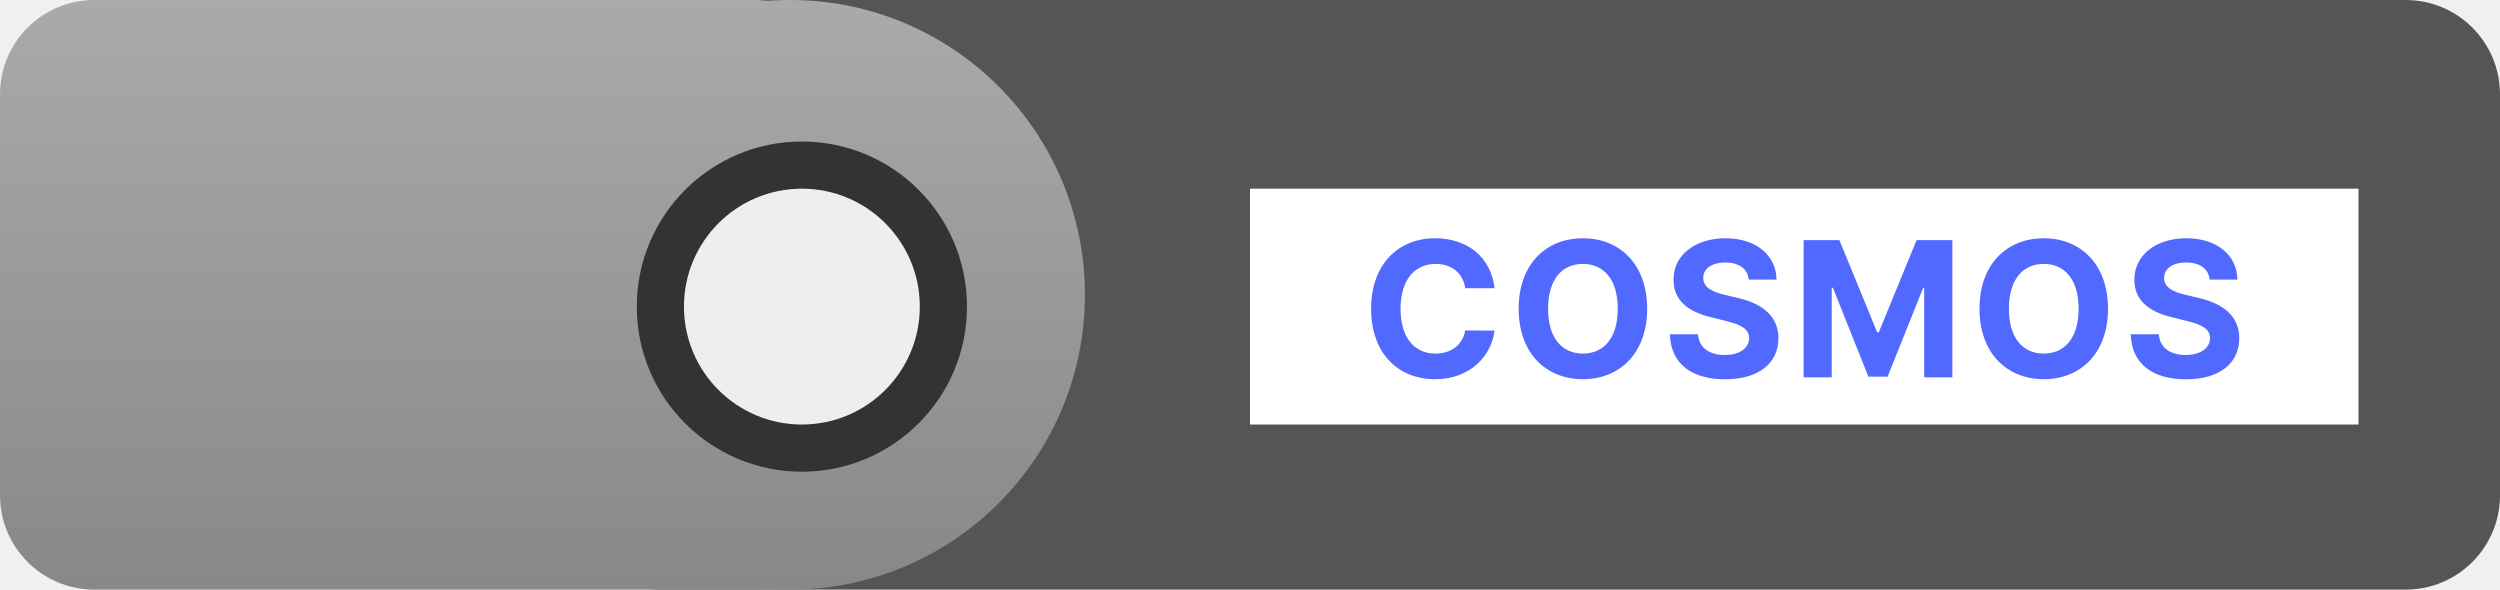
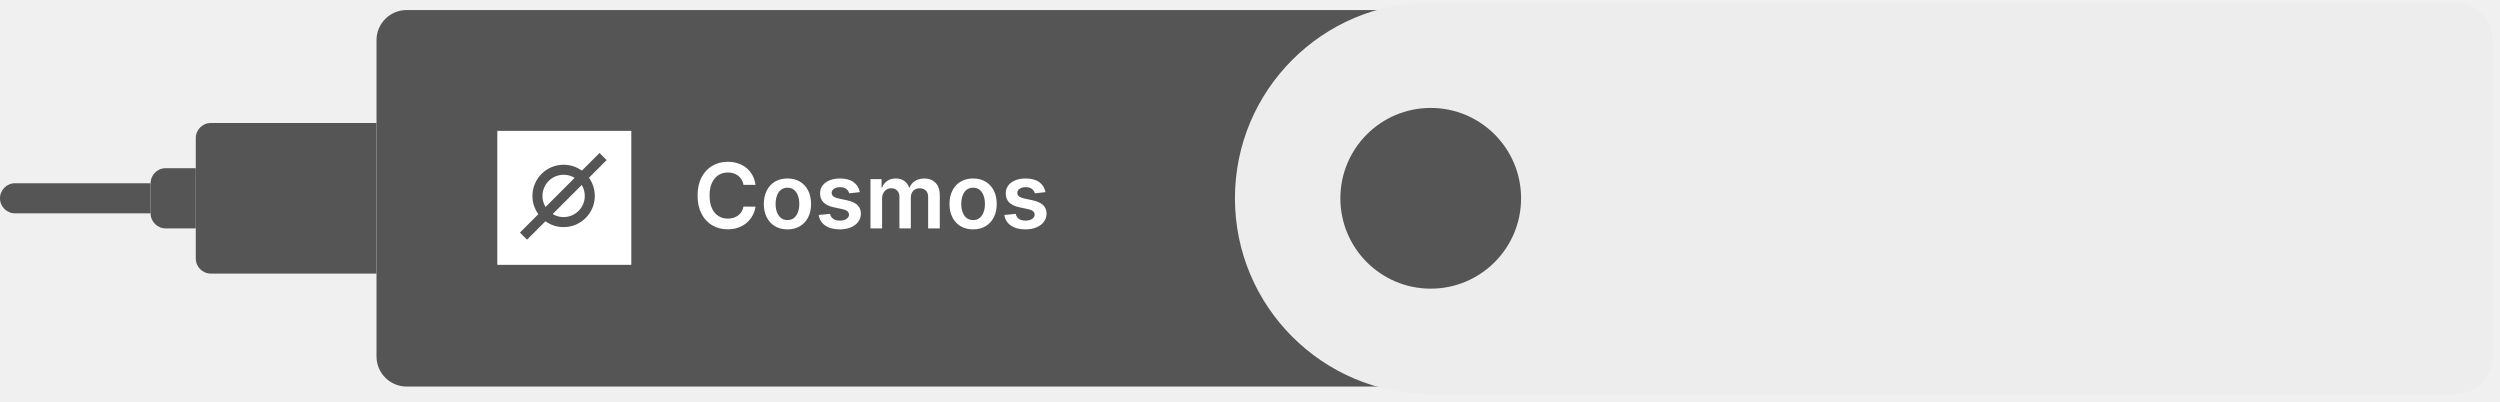
- <svg xmlns="http://www.w3.org/2000/svg" width="106" height="25" viewBox="0 0 106 25" fill="none">
-   <rect x="24" width="82" height="25" rx="4" fill="#555555" />
-   <rect x="53" y="8" width="47" height="10" fill="white" />
-   <path d="M63.371 12.219C63.209 10.875 62.192 10.102 60.846 10.102C59.309 10.102 58.135 11.188 58.135 13.091C58.135 14.989 59.289 16.079 60.846 16.079C62.337 16.079 63.238 15.088 63.371 14.017L62.127 14.011C62.01 14.633 61.522 14.992 60.866 14.992C59.982 14.992 59.383 14.335 59.383 13.091C59.383 11.881 59.974 11.19 60.874 11.19C61.547 11.19 62.033 11.579 62.127 12.219H63.371ZM69.84 13.091C69.84 11.188 68.658 10.102 67.115 10.102C65.564 10.102 64.391 11.188 64.391 13.091C64.391 14.986 65.564 16.079 67.115 16.079C68.658 16.079 69.84 14.994 69.84 13.091ZM68.593 13.091C68.593 14.324 68.007 14.992 67.115 14.992C66.221 14.992 65.638 14.324 65.638 13.091C65.638 11.858 66.221 11.19 67.115 11.19C68.007 11.19 68.593 11.858 68.593 13.091ZM74.147 11.855H75.326C75.309 10.818 74.457 10.102 73.162 10.102C71.886 10.102 70.951 10.807 70.957 11.864C70.954 12.722 71.559 13.213 72.542 13.449L73.176 13.608C73.809 13.761 74.162 13.943 74.164 14.335C74.162 14.761 73.758 15.051 73.133 15.051C72.494 15.051 72.034 14.756 71.994 14.173H70.804C70.835 15.432 71.736 16.082 73.147 16.082C74.568 16.082 75.403 15.403 75.406 14.338C75.403 13.369 74.673 12.855 73.662 12.628L73.139 12.503C72.633 12.386 72.21 12.199 72.218 11.781C72.218 11.406 72.551 11.131 73.153 11.131C73.741 11.131 74.102 11.398 74.147 11.855ZM76.473 10.182V16H77.666V12.199H77.715L79.221 15.972H80.033L81.539 12.213H81.587V16H82.78V10.182H81.263L79.661 14.091H79.593L77.99 10.182H76.473ZM89.38 13.091C89.38 11.188 88.198 10.102 86.656 10.102C85.105 10.102 83.931 11.188 83.931 13.091C83.931 14.986 85.105 16.079 86.656 16.079C88.198 16.079 89.38 14.994 89.38 13.091ZM88.133 13.091C88.133 14.324 87.548 14.992 86.656 14.992C85.761 14.992 85.178 14.324 85.178 13.091C85.178 11.858 85.761 11.19 86.656 11.19C87.548 11.19 88.133 11.858 88.133 13.091ZM93.688 11.855H94.867C94.85 10.818 93.997 10.102 92.702 10.102C91.426 10.102 90.492 10.807 90.497 11.864C90.495 12.722 91.1 13.213 92.083 13.449L92.716 13.608C93.35 13.761 93.702 13.943 93.705 14.335C93.702 14.761 93.299 15.051 92.674 15.051C92.034 15.051 91.574 14.756 91.534 14.173H90.344C90.375 15.432 91.276 16.082 92.688 16.082C94.108 16.082 94.943 15.403 94.946 14.338C94.943 13.369 94.213 12.855 93.202 12.628L92.679 12.503C92.174 12.386 91.75 12.199 91.759 11.781C91.759 11.406 92.091 11.131 92.693 11.131C93.281 11.131 93.642 11.398 93.688 11.855Z" fill="#5269FF" />
-   <rect width="36" height="25" rx="4" fill="url(#paint0_linear)" />
-   <circle cx="33.5" cy="12.5" r="12.5" fill="url(#paint1_linear)" />
-   <circle cx="34" cy="13" r="7" fill="#333333" />
-   <circle cx="34" cy="13" r="5" fill="#EEEEEE" />
-   <defs>
-     <linearGradient id="paint0_linear" x1="18" y1="0" x2="18" y2="25" gradientUnits="userSpaceOnUse">
-       <stop stop-color="#AAAAAA" />
-       <stop offset="1" stop-color="#888888" />
-     </linearGradient>
-     <linearGradient id="paint1_linear" x1="33.5" y1="0" x2="33.5" y2="25" gradientUnits="userSpaceOnUse">
-       <stop stop-color="#AAAAAA" />
-       <stop offset="1" stop-color="#888888" />
-     </linearGradient>
-   </defs>
+ <svg xmlns="http://www.w3.org/2000/svg" width="249px" height="40px" viewBox="0 0 249 40" version="1.1">
+   <g id="Validator" stroke="none" stroke-width="1" fill="none" fill-rule="evenodd">
+     <g id="Popup_Connect1" transform="translate(-846, -625)">
+       <g id="Ledger2" transform="translate(846, 626)">
+         <path d="M40.5,0 L161.25,0 L161.25,0 L161.25,37.5 L40.5,37.5 C38.843,37.5 37.5,36.157 37.5,34.5 L37.5,3 C37.5,1.343 38.843,3.04359188e-16 40.5,0 Z" id="Rectangle" fill="#555555" />
+         <path d="M244.5,0 C246.157,-3.04359188e-16 247.5,1.343 247.5,3 L247.5,34.5 C247.5,36.157 246.157,37.5 244.5,37.5 L142.5,37.5 C132.145,37.5 123.75,29.105 123.75,18.75 C123.75,8.395 132.145,0 142.5,0 L142.5,0 L244.5,0 Z" id="Combined-Shape" stroke="#EDEDED" stroke-width="1.5" fill="#EDEDED" />
+         <circle id="Oval" fill="#555555" cx="142.5" cy="18.75" r="9" />
+         <path d="M21,11.25 L37.5,11.25 L37.5,11.25 L37.5,26.25 L21,26.25 C20.172,26.25 19.5,25.578 19.5,24.75 L19.5,12.75 C19.5,11.922 20.172,11.25 21,11.25 Z" id="Rectangle" fill="#555555" />
+         <path d="M16.5,15.75 L19.5,15.75 L19.5,15.75 L19.5,21.75 L16.5,21.75 C15.672,21.75 15,21.078 15,20.25 L15,17.25 C15,16.422 15.672,15.75 16.5,15.75 Z" id="Rectangle" fill="#555555" />
+         <path d="M1.5,17.25 L15,17.25 L15,17.25 L15,20.25 L1.5,20.25 C0.672,20.25 1.01453063e-16,19.578 0,18.75 C-1.01453063e-16,17.922 0.672,17.25 1.5,17.25 Z" id="Rectangle" fill="#555555" />
+         <g id="cosmos-plain-copy" transform="translate(49.5, 12)">
+           <rect id="a5a36894-1795-476e-b00b-c9b04c2d4991" fill="#FFFFFF" fill-rule="nonzero" x="0.034" y="0.034" width="13.344" height="13.344" />
+           <circle id="Oval" stroke="#555555" cx="6.636" cy="6.514" r="2.607" />
+           <line x1="2.639" y1="10.519" x2="10.567" y2="2.591" id="Path" stroke="#555555" />
+         </g>
+         <path d="M75.248,17.413 L74.053,17.413 C74.019,17.217 73.956,17.043 73.864,16.89 C73.773,16.738 73.659,16.609 73.522,16.502 C73.386,16.396 73.231,16.315 73.057,16.261 C72.884,16.206 72.697,16.179 72.496,16.179 C72.141,16.179 71.825,16.268 71.55,16.446 C71.276,16.624 71.06,16.884 70.905,17.226 C70.749,17.568 70.672,17.985 70.672,18.477 C70.672,18.978 70.75,19.399 70.906,19.741 C71.063,20.083 71.278,20.341 71.552,20.515 C71.826,20.688 72.14,20.775 72.493,20.775 C72.689,20.775 72.873,20.749 73.045,20.697 C73.216,20.645 73.371,20.567 73.508,20.465 C73.645,20.363 73.762,20.237 73.856,20.088 C73.951,19.939 74.017,19.768 74.053,19.577 L75.248,19.583 C75.203,19.894 75.107,20.186 74.959,20.459 C74.811,20.732 74.618,20.972 74.379,21.18 C74.14,21.387 73.861,21.549 73.542,21.665 C73.222,21.781 72.867,21.839 72.477,21.839 C71.902,21.839 71.388,21.706 70.937,21.44 C70.485,21.174 70.129,20.789 69.869,20.286 C69.609,19.783 69.479,19.18 69.479,18.477 C69.479,17.772 69.61,17.169 69.873,16.667 C70.135,16.165 70.491,15.781 70.943,15.515 C71.395,15.248 71.906,15.115 72.477,15.115 C72.842,15.115 73.18,15.166 73.494,15.268 C73.807,15.371 74.086,15.52 74.331,15.718 C74.576,15.915 74.778,16.155 74.937,16.44 C75.095,16.724 75.199,17.049 75.248,17.413 Z M78.43,21.846 C77.95,21.846 77.535,21.74 77.183,21.529 C76.832,21.319 76.559,21.023 76.367,20.644 C76.174,20.265 76.077,19.822 76.077,19.315 C76.077,18.808 76.174,18.363 76.367,17.982 C76.559,17.6 76.832,17.304 77.183,17.093 C77.535,16.882 77.95,16.777 78.43,16.777 C78.909,16.777 79.324,16.882 79.676,17.093 C80.028,17.304 80.3,17.6 80.493,17.982 C80.685,18.363 80.782,18.808 80.782,19.315 C80.782,19.822 80.685,20.265 80.493,20.644 C80.3,21.023 80.028,21.319 79.676,21.529 C79.324,21.74 78.909,21.846 78.43,21.846 Z M78.436,20.919 C78.696,20.919 78.913,20.847 79.088,20.703 C79.263,20.559 79.393,20.366 79.479,20.123 C79.566,19.88 79.609,19.61 79.609,19.311 C79.609,19.011 79.566,18.739 79.479,18.495 C79.393,18.251 79.263,18.056 79.088,17.912 C78.913,17.767 78.696,17.694 78.436,17.694 C78.17,17.694 77.949,17.767 77.773,17.912 C77.597,18.056 77.466,18.251 77.38,18.495 C77.293,18.739 77.25,19.011 77.25,19.311 C77.25,19.61 77.293,19.88 77.38,20.123 C77.466,20.366 77.597,20.559 77.773,20.703 C77.949,20.847 78.17,20.919 78.436,20.919 Z M85.64,18.138 L84.585,18.254 C84.555,18.147 84.504,18.047 84.43,17.953 C84.357,17.859 84.258,17.784 84.134,17.726 C84.011,17.669 83.86,17.64 83.681,17.64 C83.44,17.64 83.238,17.692 83.075,17.797 C82.912,17.901 82.832,18.036 82.834,18.202 C82.832,18.345 82.884,18.461 82.992,18.551 C83.099,18.64 83.278,18.714 83.527,18.771 L84.365,18.95 C84.829,19.05 85.175,19.209 85.402,19.426 C85.629,19.644 85.743,19.928 85.745,20.28 C85.743,20.589 85.653,20.861 85.475,21.096 C85.297,21.332 85.051,21.516 84.735,21.648 C84.42,21.78 84.058,21.846 83.649,21.846 C83.048,21.846 82.564,21.72 82.198,21.467 C81.831,21.215 81.613,20.863 81.542,20.411 L82.671,20.302 C82.722,20.524 82.83,20.691 82.997,20.804 C83.163,20.917 83.379,20.973 83.645,20.973 C83.92,20.973 84.141,20.917 84.309,20.804 C84.476,20.691 84.56,20.551 84.56,20.385 C84.56,20.245 84.506,20.129 84.398,20.037 C84.291,19.945 84.124,19.875 83.898,19.826 L83.061,19.65 C82.59,19.552 82.241,19.387 82.015,19.153 C81.79,18.92 81.678,18.624 81.68,18.266 C81.678,17.964 81.76,17.701 81.928,17.479 C82.095,17.256 82.328,17.083 82.628,16.961 C82.927,16.838 83.273,16.777 83.665,16.777 C84.24,16.777 84.693,16.9 85.025,17.145 C85.356,17.39 85.561,17.721 85.64,18.138 Z M86.7,21.75 L86.7,16.841 L87.805,16.841 L87.805,17.675 L87.863,17.675 C87.965,17.394 88.135,17.174 88.371,17.015 C88.608,16.856 88.89,16.777 89.218,16.777 C89.55,16.777 89.831,16.857 90.06,17.018 C90.289,17.179 90.451,17.398 90.544,17.675 L90.596,17.675 C90.704,17.402 90.888,17.184 91.147,17.021 C91.406,16.858 91.713,16.777 92.069,16.777 C92.521,16.777 92.889,16.92 93.175,17.205 C93.46,17.491 93.603,17.907 93.603,18.455 L93.603,21.75 L92.443,21.75 L92.443,18.634 C92.443,18.329 92.362,18.106 92.2,17.964 C92.038,17.823 91.84,17.752 91.605,17.752 C91.326,17.752 91.109,17.839 90.952,18.012 C90.795,18.186 90.717,18.411 90.717,18.688 L90.717,21.75 L89.582,21.75 L89.582,18.586 C89.582,18.332 89.506,18.13 89.354,17.979 C89.202,17.827 89.003,17.752 88.758,17.752 C88.592,17.752 88.44,17.794 88.304,17.878 C88.168,17.962 88.059,18.08 87.978,18.233 C87.897,18.385 87.857,18.562 87.857,18.765 L87.857,21.75 L86.7,21.75 Z M96.92,21.846 C96.441,21.846 96.026,21.74 95.674,21.529 C95.322,21.319 95.05,21.023 94.857,20.644 C94.665,20.265 94.568,19.822 94.568,19.315 C94.568,18.808 94.665,18.363 94.857,17.982 C95.05,17.6 95.322,17.304 95.674,17.093 C96.026,16.882 96.441,16.777 96.92,16.777 C97.4,16.777 97.815,16.882 98.167,17.093 C98.519,17.304 98.791,17.6 98.984,17.982 C99.176,18.363 99.273,18.808 99.273,19.315 C99.273,19.822 99.176,20.265 98.984,20.644 C98.791,21.023 98.519,21.319 98.167,21.529 C97.815,21.74 97.4,21.846 96.92,21.846 Z M96.927,20.919 C97.187,20.919 97.404,20.847 97.579,20.703 C97.754,20.559 97.884,20.366 97.97,20.123 C98.057,19.88 98.1,19.61 98.1,19.311 C98.1,19.011 98.057,18.739 97.97,18.495 C97.884,18.251 97.754,18.056 97.579,17.912 C97.404,17.767 97.187,17.694 96.927,17.694 C96.661,17.694 96.439,17.767 96.264,17.912 C96.088,18.056 95.957,18.251 95.871,18.495 C95.784,18.739 95.741,19.011 95.741,19.311 C95.741,19.61 95.784,19.88 95.871,20.123 C95.957,20.366 96.088,20.559 96.264,20.703 C96.439,20.847 96.661,20.919 96.927,20.919 Z M104.131,18.138 L103.076,18.254 C103.046,18.147 102.995,18.047 102.921,17.953 C102.848,17.859 102.749,17.784 102.625,17.726 C102.502,17.669 102.351,17.64 102.172,17.64 C101.931,17.64 101.729,17.692 101.566,17.797 C101.403,17.901 101.322,18.036 101.325,18.202 C101.322,18.345 101.375,18.461 101.483,18.551 C101.59,18.64 101.769,18.714 102.018,18.771 L102.856,18.95 C103.32,19.05 103.666,19.209 103.893,19.426 C104.12,19.644 104.234,19.928 104.236,20.28 C104.234,20.589 104.144,20.861 103.966,21.096 C103.788,21.332 103.542,21.516 103.226,21.648 C102.911,21.78 102.549,21.846 102.14,21.846 C101.539,21.846 101.055,21.72 100.689,21.467 C100.322,21.215 100.104,20.863 100.033,20.411 L101.162,20.302 C101.213,20.524 101.321,20.691 101.488,20.804 C101.654,20.917 101.87,20.973 102.136,20.973 C102.411,20.973 102.632,20.917 102.8,20.804 C102.967,20.691 103.05,20.551 103.05,20.385 C103.05,20.245 102.997,20.129 102.889,20.037 C102.781,19.945 102.615,19.875 102.389,19.826 L101.552,19.65 C101.081,19.552 100.732,19.387 100.506,19.153 C100.281,18.92 100.169,18.624 100.171,18.266 C100.169,17.964 100.251,17.701 100.419,17.479 C100.586,17.256 100.819,17.083 101.118,16.961 C101.418,16.838 101.764,16.777 102.156,16.777 C102.731,16.777 103.184,16.9 103.515,17.145 C103.847,17.39 104.052,17.721 104.131,18.138 Z" id="Cosmos" fill="#FFFFFF" fill-rule="nonzero" />
+       </g>
+     </g>
+   </g>
</svg>
